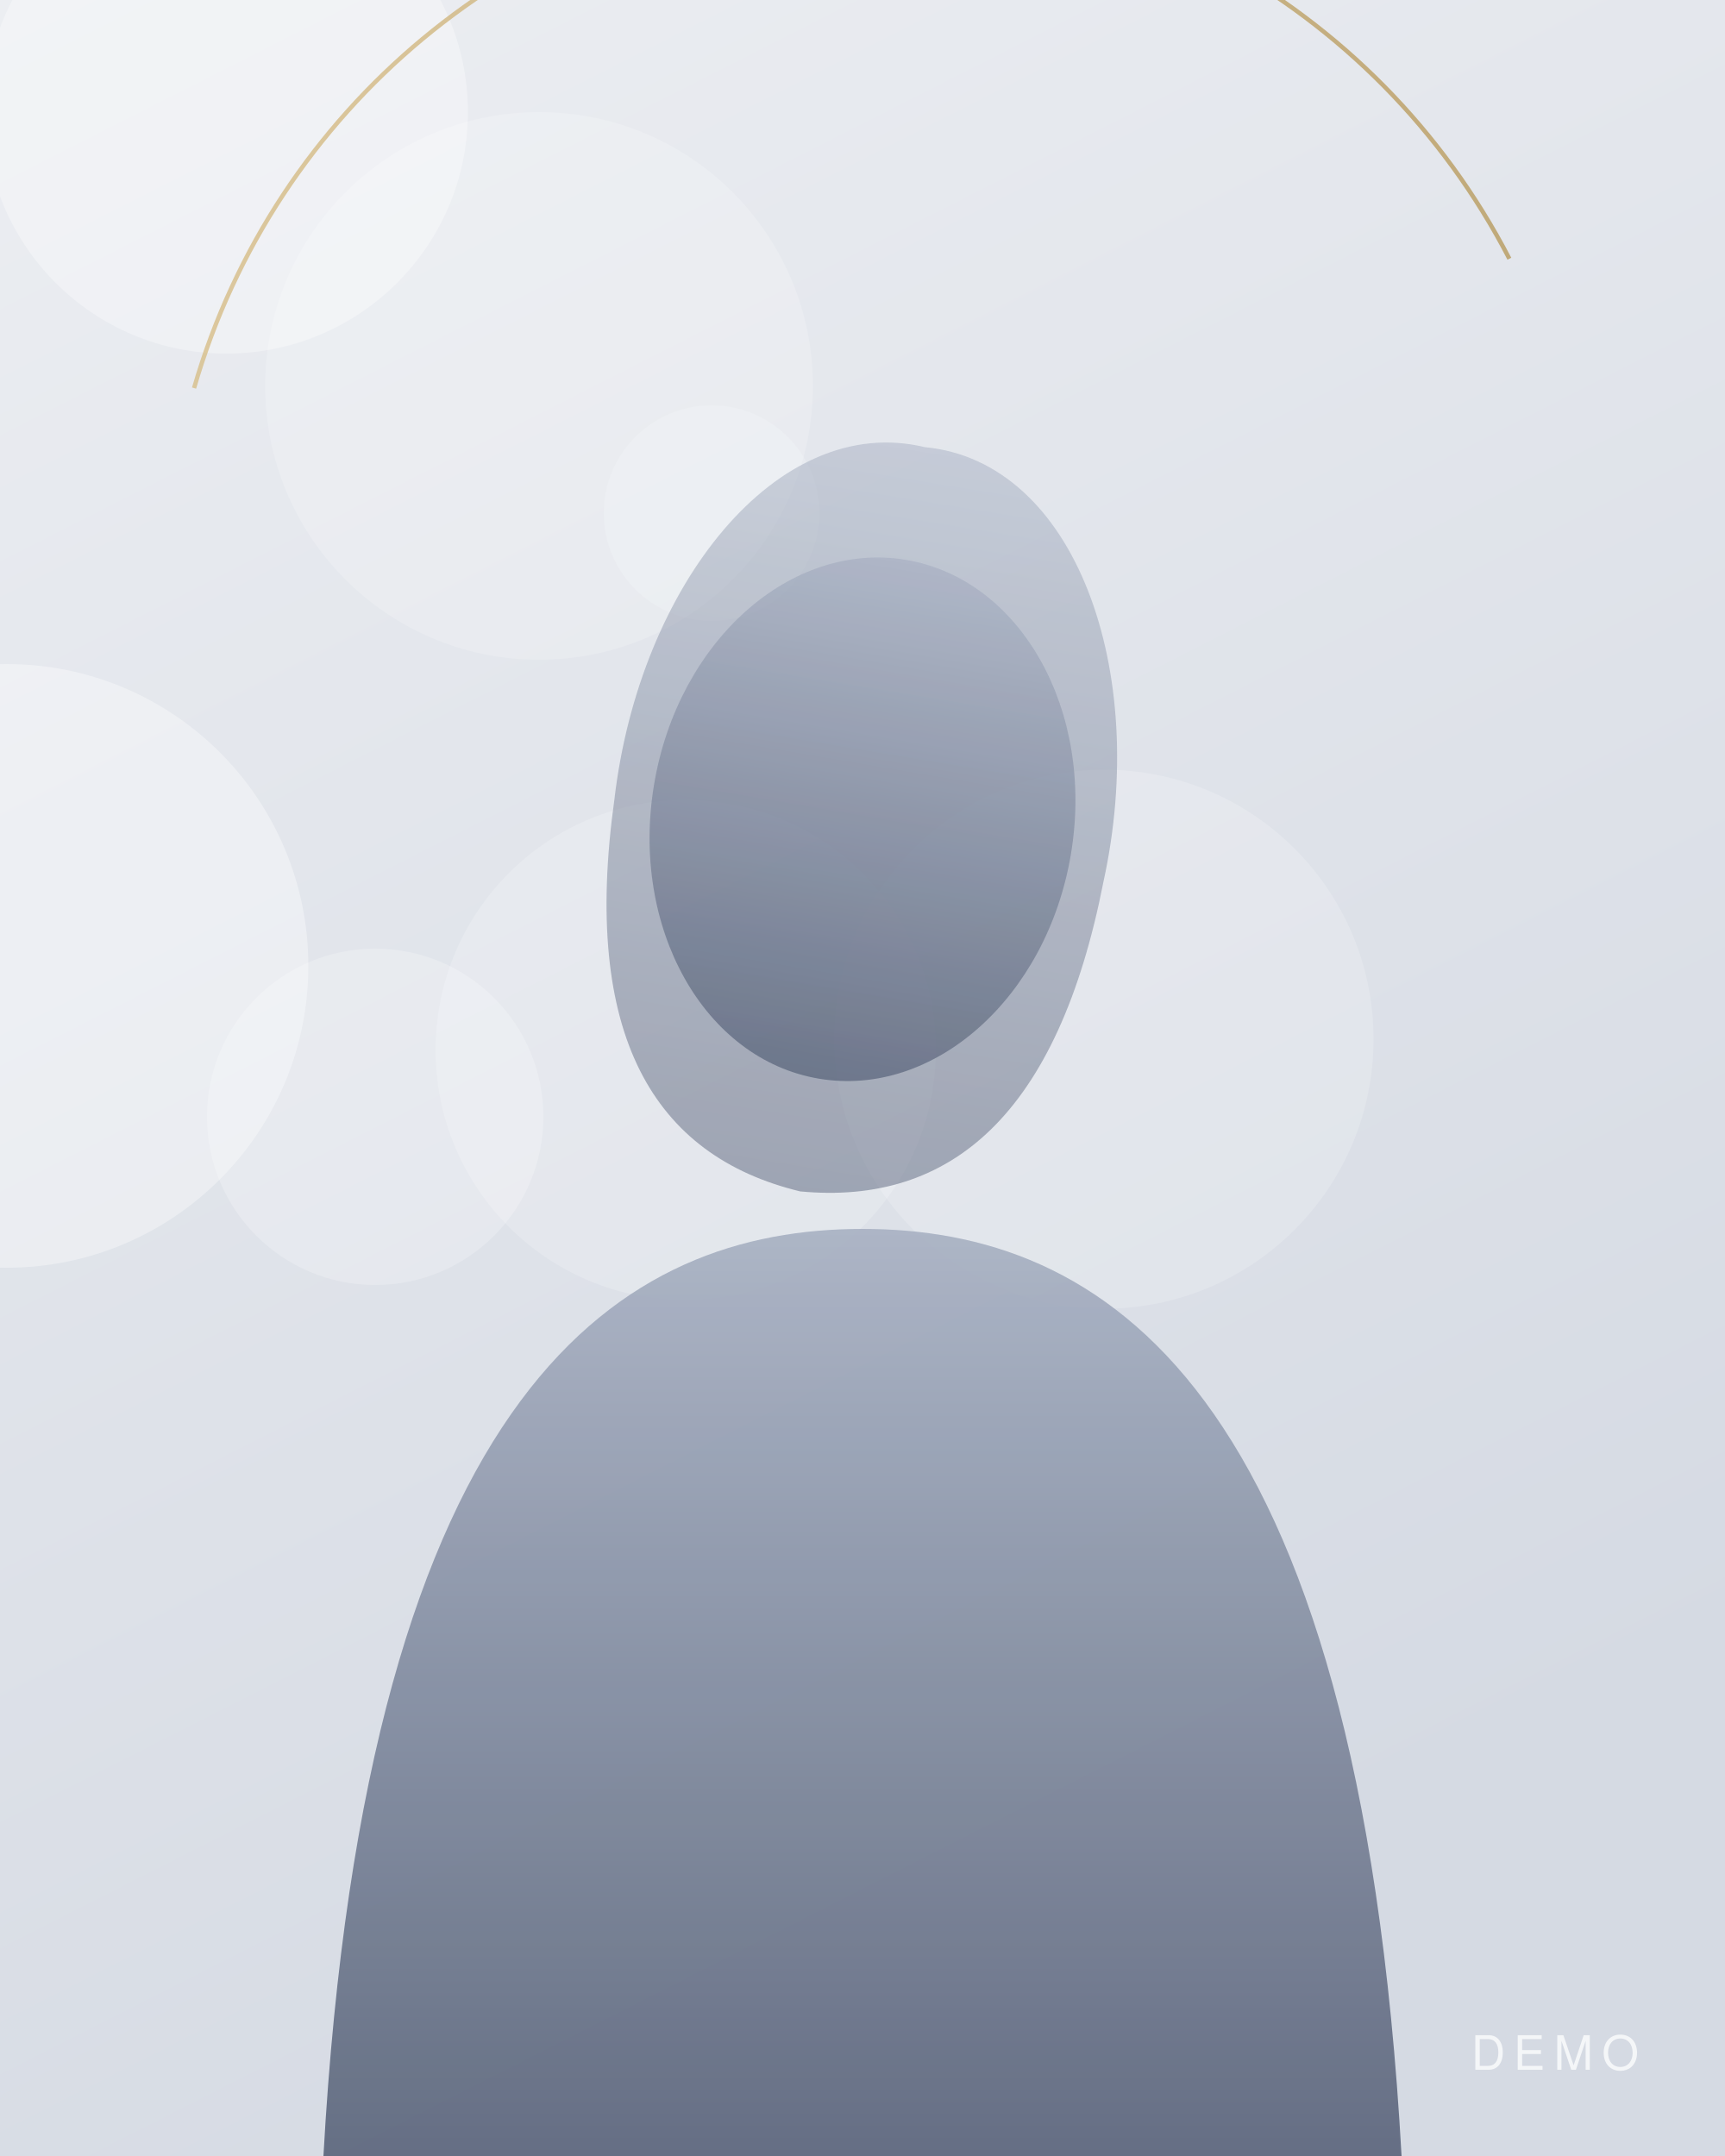
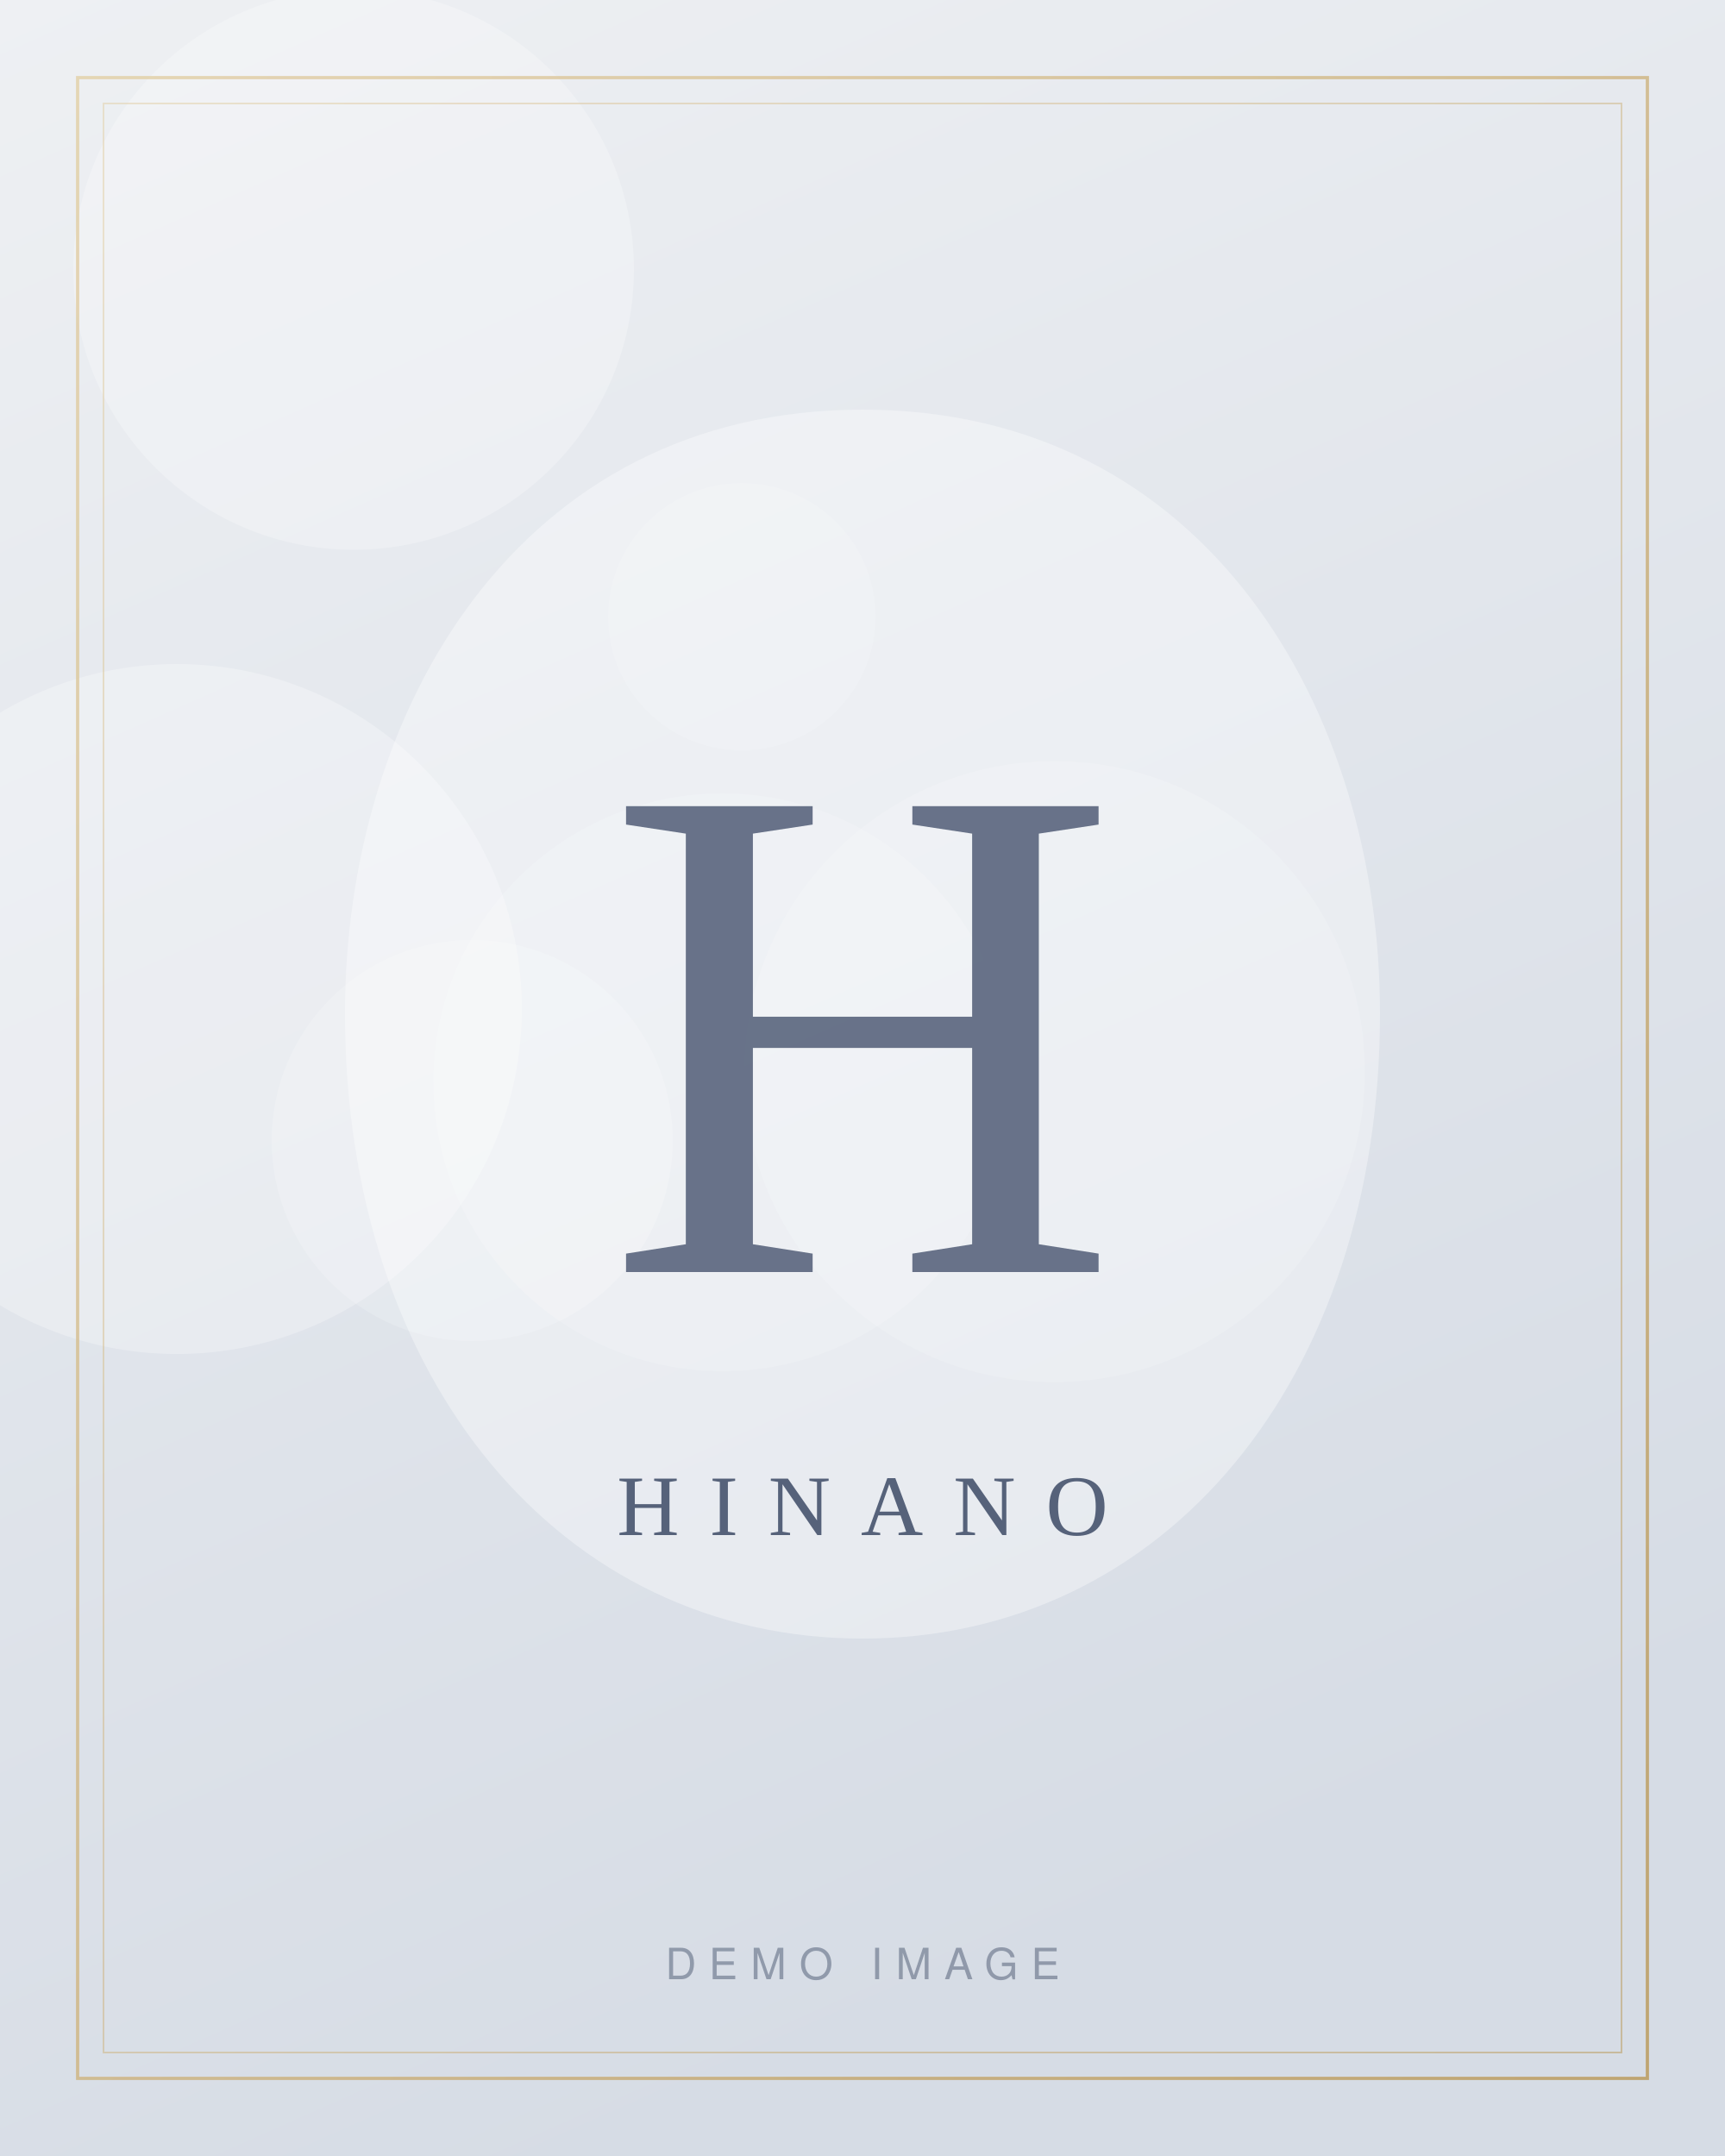
<svg xmlns="http://www.w3.org/2000/svg" viewBox="0 0 800 1000" width="800" height="1000">
  <defs>
-     <linearGradient id="bg" x1="0" y1="0" x2="0.4" y2="1">
-       <stop offset="0" stop-color="#ECEEF2" />
-       <stop offset="1" stop-color="#D5DAE3" />
+     <linearGradient id="bg" x1="0" y1="0" x2="0.35" y2="1">
+       <stop offset="0" stop-color="#EEF0F3" />
+       <stop offset="1" stop-color="#D6DCE5" />
    </linearGradient>
-     <linearGradient id="fig" x1="0" y1="0" x2="0" y2="1">
-       <stop offset="0" stop-color="#A7B0C2" />
-       <stop offset="1" stop-color="#59637A" />
-     </linearGradient>
-     <linearGradient id="gold" x1="0" y1="0" x2="1" y2="0">
-       <stop offset="0" stop-color="#D7BE88" />
-       <stop offset="1" stop-color="#B89B5E" />
+     <linearGradient id="gold" x1="0" y1="0" x2="1" y2="1">
+       <stop offset="0" stop-color="#E2CFA6" />
+       <stop offset="1" stop-color="#B99755" />
    </linearGradient>
  </defs>
  <rect width="800" height="1000" fill="url(#bg)" />
-   <circle cx="3" cy="448" r="140" fill="#FFFFFF" opacity="0.35" />
-   <circle cx="512" cy="482" r="125" fill="#FFFFFF" opacity="0.18" />
-   <circle cx="318" cy="487" r="116" fill="#FFFFFF" opacity="0.19" />
-   <circle cx="174" cy="518" r="78" fill="#FFFFFF" opacity="0.22" />
-   <circle cx="105" cy="52" r="112" fill="#FFFFFF" opacity="0.32" />
-   <circle cx="330" cy="238" r="50" fill="#FFFFFF" opacity="0.15" />
-   <circle cx="250" cy="179" r="127" fill="#FFFFFF" opacity="0.18" />
-   <g transform="rotate(9.5 400 380)" opacity="0.92">
-     <path d="M400 205 C 470 200, 520 290, 515 390 C 512 500, 470 550, 400 555 C 330 550, 288 500, 285 390 C 280 290, 330 200, 400 205 Z" fill="url(#fig)" opacity="0.55" />
-     <ellipse cx="400" cy="380" rx="98" ry="122" fill="url(#fig)" opacity="0.85" />
-   </g>
-   <path d="M150 1000 C 170 640, 290 570, 400 570 C 510 570, 630 640, 650 1000 Z" fill="url(#fig)" opacity="0.9" />
-   <path d="M90 180 A 330 330 0 0 1 700 120" stroke="url(#gold)" stroke-width="2" fill="none" opacity="0.8" />
-   <text x="760" y="960" text-anchor="end" font-family="Helvetica, Arial, sans-serif" font-size="22" letter-spacing="4" fill="#FFFFFF" opacity="0.75">DEMO</text>
+   <circle cx="82" cy="468" r="160" fill="#FFFFFF" opacity="0.27" />
+   <circle cx="489" cy="497" r="144" fill="#FFFFFF" opacity="0.14" />
+   <circle cx="335" cy="502" r="134" fill="#FFFFFF" opacity="0.15" />
+   <circle cx="219" cy="529" r="93" fill="#FFFFFF" opacity="0.17" />
+   <circle cx="164" cy="125" r="130" fill="#FFFFFF" opacity="0.24" />
+   <circle cx="344" cy="286" r="62" fill="#FFFFFF" opacity="0.12" />
+   <rect x="36" y="36" width="728" height="928" fill="none" stroke="url(#gold)" stroke-width="1.5" opacity="0.8" />
+   <rect x="48" y="48" width="704" height="904" fill="none" stroke="url(#gold)" stroke-width="0.8" opacity="0.5" />
+   <path d="M400 190 C 560 190 640 330 640 470 C 640 640 540 760 400 760 C 260 760 160 640 160 470 C 160 330 240 190 400 190 Z" fill="#FFFFFF" opacity="0.35" />
+   <text x="400" y="590" text-anchor="middle" font-family="Cormorant Garamond, 'Times New Roman', Georgia, serif" font-size="330" fill="#56627A" opacity="0.88">H</text>
+   <line x1="320" y1="660" x2="480" y2="660" stroke="url(#gold)" stroke-width="2" />
+   <text x="400" y="712" text-anchor="middle" font-family="Cormorant Garamond, 'Times New Roman', Georgia, serif" font-size="40" letter-spacing="14" fill="#56627A">HINANO</text>
+   <text x="400" y="918" text-anchor="middle" font-family="Helvetica, Arial, sans-serif" font-size="20" letter-spacing="6" fill="#56627A" opacity="0.55">DEMO IMAGE</text>
</svg>
